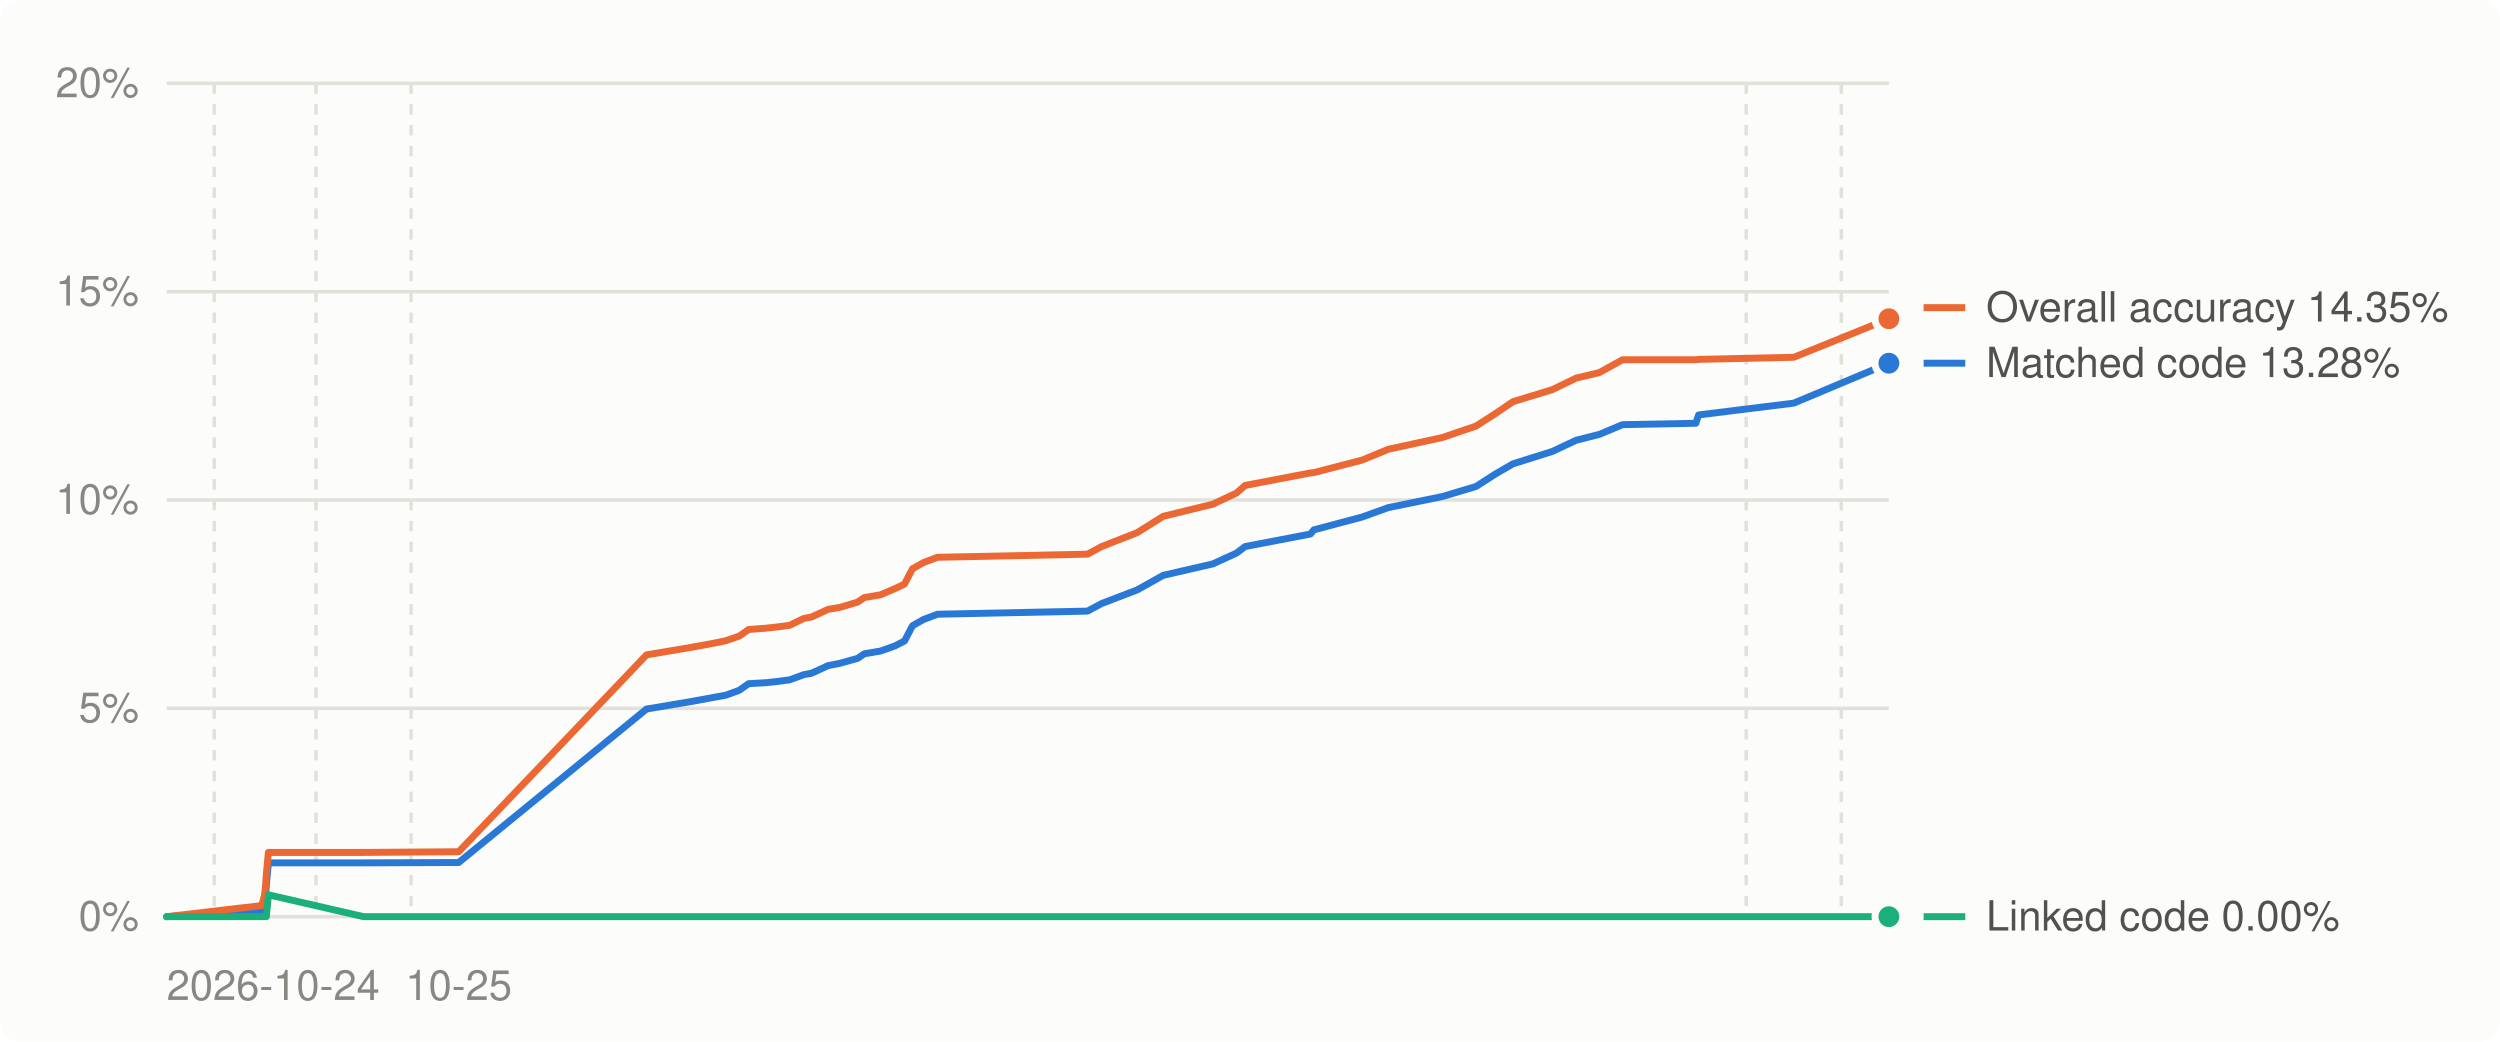
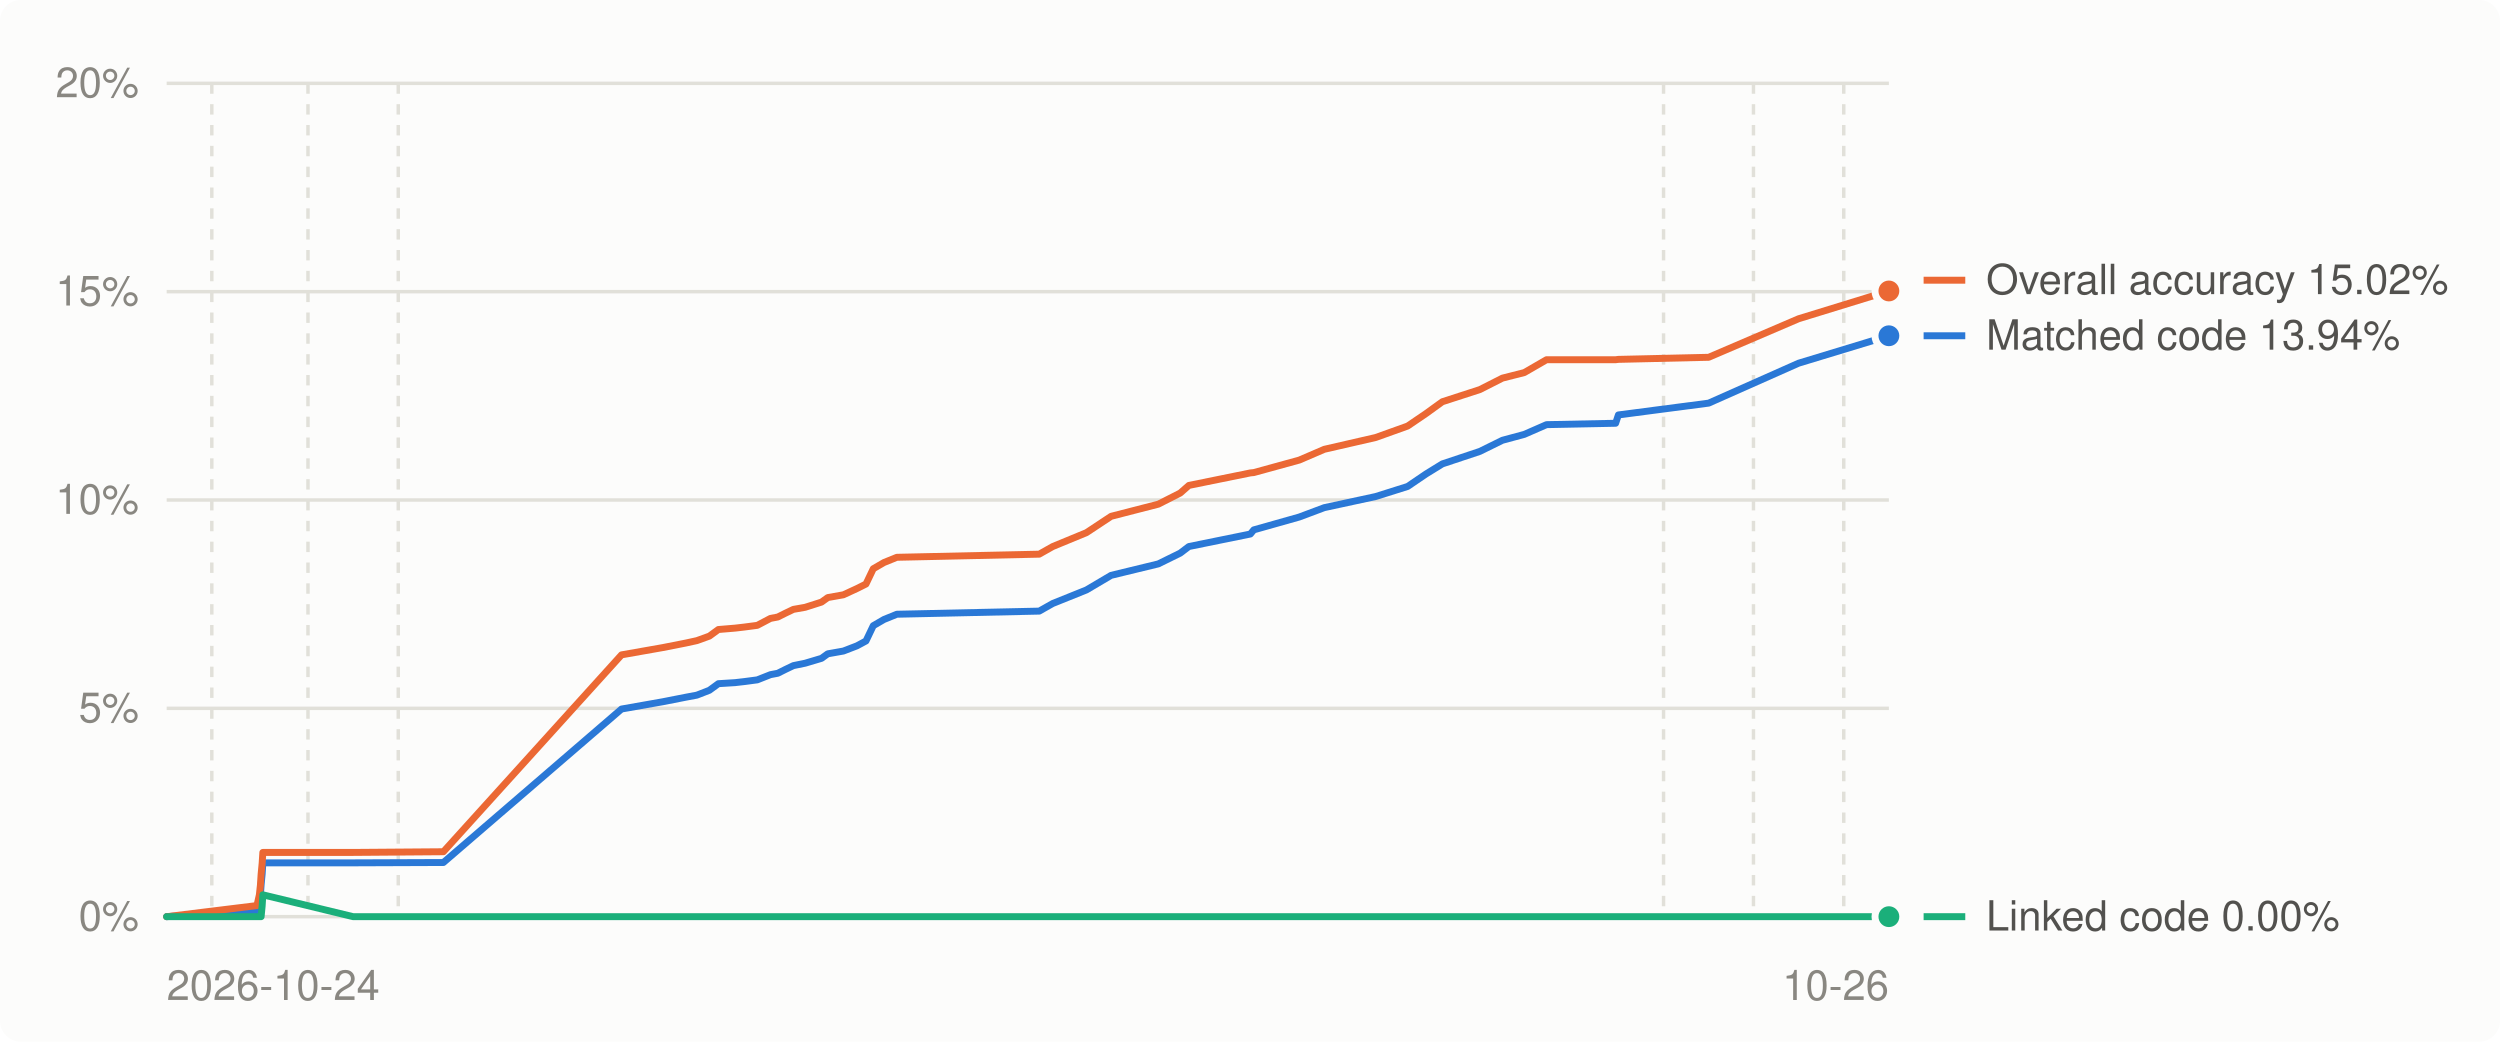
<svg xmlns="http://www.w3.org/2000/svg" viewBox="0 0 720 300" width="720" height="300" role="img" aria-label="Decompilation progress over time (USA)">
  <style>
.bg{fill:#fcfcfb}.grid{stroke:#e1e0d9}.muted{fill:#898781}.lbl{fill:#52514e}.ln0{stroke:#2a78d6}.dot0{fill:#2a78d6;stroke:#fcfcfb}.ln1{stroke:#eb6834}.dot1{fill:#eb6834;stroke:#fcfcfb}.ln2{stroke:#1baf7a}.dot2{fill:#1baf7a;stroke:#fcfcfb}
@media (prefers-color-scheme: dark){.bg{fill:#1a1a19}.grid{stroke:#2c2c2a}.muted{fill:#898781}.lbl{fill:#c3c2b7}.ln0{stroke:#3987e5}.dot0{fill:#3987e5;stroke:#1a1a19}.ln1{stroke:#d95926}.dot1{fill:#d95926;stroke:#1a1a19}.ln2{stroke:#199e70}.dot2{fill:#199e70;stroke:#1a1a19}}
text{font:12px -apple-system,BlinkMacSystemFont,'Segoe UI',Helvetica,Arial,sans-serif}
</style>
  <rect class="bg" width="720" height="300" rx="6" />
  <line x1="48" x2="544" y1="264.0" y2="264.0" class="grid" stroke-width="1" />
  <text x="40" y="268.0" class="muted" text-anchor="end">0%</text>
  <line x1="48" x2="544" y1="204.0" y2="204.0" class="grid" stroke-width="1" />
  <text x="40" y="208.0" class="muted" text-anchor="end">5%</text>
  <line x1="48" x2="544" y1="144.0" y2="144.0" class="grid" stroke-width="1" />
  <text x="40" y="148.0" class="muted" text-anchor="end">10%</text>
  <line x1="48" x2="544" y1="84.0" y2="84.0" class="grid" stroke-width="1" />
  <text x="40" y="88.0" class="muted" text-anchor="end">15%</text>
  <line x1="48" x2="544" y1="24.0" y2="24.0" class="grid" stroke-width="1" />
  <text x="40" y="28.0" class="muted" text-anchor="end">20%</text>
-   <line x1="61.7" x2="61.7" y1="24" y2="264" class="grid" stroke-width="1" stroke-dasharray="3 3" />
-   <line x1="91.0" x2="91.0" y1="24" y2="264" class="grid" stroke-width="1" stroke-dasharray="3 3" />
-   <line x1="118.4" x2="118.4" y1="24" y2="264" class="grid" stroke-width="1" stroke-dasharray="3 3" />
-   <line x1="502.9" x2="502.9" y1="24" y2="264" class="grid" stroke-width="1" stroke-dasharray="3 3" />
-   <line x1="530.3" x2="530.3" y1="24" y2="264" class="grid" stroke-width="1" stroke-dasharray="3 3" />
+   <line x1="61.0" x2="61.0" y1="24" y2="264" class="grid" stroke-width="1" stroke-dasharray="3 3" />
+   <line x1="88.7" x2="88.7" y1="24" y2="264" class="grid" stroke-width="1" stroke-dasharray="3 3" />
+   <line x1="114.7" x2="114.7" y1="24" y2="264" class="grid" stroke-width="1" stroke-dasharray="3 3" />
+   <line x1="479.1" x2="479.1" y1="24" y2="264" class="grid" stroke-width="1" stroke-dasharray="3 3" />
+   <line x1="505.0" x2="505.0" y1="24" y2="264" class="grid" stroke-width="1" stroke-dasharray="3 3" />
+   <line x1="531.0" x2="531.0" y1="24" y2="264" class="grid" stroke-width="1" stroke-dasharray="3 3" />
  <text class="muted" x="48.0" y="288" text-anchor="start">2026-10-24</text>
-   <text class="muted" x="132.1" y="288" text-anchor="middle">10-25</text>
-   <polyline points="48.0,264.0 75.4,262.3 76.2,259.6 76.5,257.7 76.7,254.8 77.0,251.7 77.3,248.5 104.7,248.5 132.1,248.4 186.2,204.2 198.7,202.1 205.8,200.8 209.1,200.2 212.9,198.8 215.6,196.9 220.8,196.6 223.5,196.3 227.4,195.8 231.5,194.3 233.7,193.9 236.1,192.8 238.5,191.7 242.0,191.0 247.0,189.6 248.9,188.3 253.6,187.5 257.8,186.0 260.5,184.6 262.8,180.2 266.0,178.4 270.0,176.9 313.2,176.0 317.3,173.8 327.5,169.9 335.0,165.7 349.3,162.4 356.1,159.3 358.6,157.4 377.4,153.8 378.4,152.6 392.3,148.9 399.8,146.2 415.4,143.0 425.1,140.1 430.7,136.5 435.7,133.6 447.1,130.0 453.9,126.8 460.6,125.1 467.3,122.3 488.4,121.9 489.2,119.5 516.6,116.1 544.0,104.6" fill="none" class="ln0" stroke-width="2" stroke-linejoin="round" stroke-linecap="round" />
-   <polyline points="48.0,264.0 75.4,260.8 76.2,257.7 76.5,254.9 76.7,251.8 77.0,248.6 77.3,245.5 104.7,245.5 132.1,245.3 186.2,188.6 198.7,186.5 205.8,185.2 209.1,184.5 212.9,183.2 215.6,181.3 220.8,180.9 223.5,180.6 227.4,180.1 231.5,178.1 233.7,177.7 236.1,176.6 238.5,175.5 242.0,174.9 247.0,173.4 248.9,172.1 253.6,171.3 257.8,169.5 260.5,168.2 262.8,163.8 266.0,162.0 270.0,160.5 313.2,159.6 317.3,157.4 327.5,153.4 335.0,148.7 349.3,145.2 356.1,142.0 358.6,139.8 377.4,136.2 378.4,136.1 392.3,132.5 399.8,129.4 415.4,126.0 425.1,122.7 430.7,119.1 435.7,115.7 447.1,112.2 453.9,108.9 460.6,107.3 467.3,103.6 488.4,103.6 489.2,103.5 516.6,102.9 544.0,91.8" fill="none" class="ln1" stroke-width="2" stroke-linejoin="round" stroke-linecap="round" />
-   <polyline points="48.0,264.0 75.4,264.0 76.2,264.0 76.5,264.0 76.7,264.0 77.0,260.9 77.3,257.7 104.7,264.0 132.1,264.0 186.2,264.0 198.7,264.0 205.8,264.0 209.1,264.0 212.9,264.0 215.6,264.0 220.8,264.0 223.5,264.0 227.4,264.0 231.5,264.0 233.7,264.0 236.1,264.0 238.5,264.0 242.0,264.0 247.0,264.0 248.9,264.0 253.6,264.0 257.8,264.0 260.5,264.0 262.8,264.0 266.0,264.0 270.0,264.0 313.2,264.0 317.3,264.0 327.5,264.0 335.0,264.0 349.3,264.0 356.1,264.0 358.6,264.0 377.4,264.0 378.4,264.0 392.3,264.0 399.8,264.0 415.4,264.0 425.1,264.0 430.7,264.0 435.7,264.0 447.1,264.0 453.9,264.0 460.6,264.0 467.3,264.0 488.4,264.0 489.2,264.0 516.6,264.0 544.0,264.0" fill="none" class="ln2" stroke-width="2" stroke-linejoin="round" stroke-linecap="round" />
-   <circle cx="544.0" cy="104.6" r="4" class="dot0" stroke-width="2" />
-   <circle cx="544.0" cy="91.8" r="4" class="dot1" stroke-width="2" />
+   <text class="muted" x="544.0" y="288" text-anchor="end">10-26</text>
+   <polyline points="48.0,264.0 74.0,262.3 74.7,259.6 75.0,257.7 75.2,254.8 75.5,251.7 75.7,248.5 101.7,248.5 127.7,248.4 179.0,204.2 190.9,202.1 197.5,200.8 200.7,200.2 204.3,198.8 206.9,196.9 211.7,196.6 214.3,196.3 218.1,195.8 221.9,194.3 224.0,193.9 226.2,192.8 228.5,191.7 231.9,191.0 236.6,189.6 238.4,188.3 242.9,187.5 246.8,186.0 249.4,184.6 251.5,180.2 254.6,178.4 258.3,176.9 299.3,176.0 303.2,173.8 312.9,169.9 320.0,165.7 333.6,162.4 339.9,159.3 342.4,157.4 360.1,153.8 361.1,152.6 374.2,148.9 381.4,146.2 396.2,143.0 405.4,140.1 410.7,136.5 415.4,133.6 426.2,130.0 432.7,126.8 439.0,125.1 445.4,122.3 465.3,121.9 466.1,119.5 492.1,116.1 518.0,104.6 544.0,96.7" fill="none" class="ln0" stroke-width="2" stroke-linejoin="round" stroke-linecap="round" />
+   <polyline points="48.0,264.0 74.0,260.8 74.7,257.7 75.0,254.9 75.2,251.8 75.5,248.6 75.7,245.5 101.7,245.5 127.7,245.3 179.0,188.6 190.9,186.5 197.5,185.2 200.7,184.5 204.3,183.2 206.9,181.3 211.7,180.9 214.3,180.6 218.1,180.1 221.9,178.1 224.0,177.7 226.2,176.6 228.5,175.5 231.9,174.9 236.6,173.4 238.4,172.1 242.9,171.3 246.8,169.5 249.4,168.2 251.5,163.8 254.6,162.0 258.3,160.5 299.3,159.6 303.2,157.4 312.9,153.4 320.0,148.7 333.6,145.2 339.9,142.0 342.4,139.8 360.1,136.2 361.1,136.1 374.2,132.5 381.4,129.4 396.2,126.0 405.4,122.7 410.7,119.1 415.4,115.7 426.2,112.2 432.7,108.9 439.0,107.3 445.4,103.6 465.3,103.6 466.1,103.5 492.1,102.9 518.0,91.8 544.0,83.8" fill="none" class="ln1" stroke-width="2" stroke-linejoin="round" stroke-linecap="round" />
+   <polyline points="48.0,264.0 74.0,264.0 74.7,264.0 75.0,264.0 75.2,264.0 75.5,260.9 75.7,257.7 101.7,264.0 127.7,264.0 179.0,264.0 190.9,264.0 197.5,264.0 200.7,264.0 204.3,264.0 206.9,264.0 211.7,264.0 214.3,264.0 218.1,264.0 221.9,264.0 224.0,264.0 226.2,264.0 228.5,264.0 231.9,264.0 236.6,264.0 238.4,264.0 242.9,264.0 246.8,264.0 249.4,264.0 251.5,264.0 254.6,264.0 258.3,264.0 299.3,264.0 303.2,264.0 312.9,264.0 320.0,264.0 333.6,264.0 339.9,264.0 342.4,264.0 360.1,264.0 361.1,264.0 374.2,264.0 381.4,264.0 396.2,264.0 405.4,264.0 410.7,264.0 415.4,264.0 426.2,264.0 432.7,264.0 439.0,264.0 445.4,264.0 465.3,264.0 466.1,264.0 492.1,264.0 518.0,264.0 544.0,264.0" fill="none" class="ln2" stroke-width="2" stroke-linejoin="round" stroke-linecap="round" />
+   <circle cx="544.0" cy="96.7" r="4" class="dot0" stroke-width="2" />
+   <circle cx="544.0" cy="83.8" r="4" class="dot1" stroke-width="2" />
  <circle cx="544.0" cy="264.0" r="4" class="dot2" stroke-width="2" />
  <line x1="554" x2="566" y1="264.0" y2="264.0" class="ln2" stroke-width="2" />
  <text class="lbl" x="572" y="268.0">Linked code 0.00%</text>
-   <line x1="554" x2="566" y1="104.6" y2="104.6" class="ln0" stroke-width="2" />
-   <text class="lbl" x="572" y="108.6">Matched code 13.28%</text>
-   <line x1="554" x2="566" y1="88.6" y2="88.6" class="ln1" stroke-width="2" />
-   <text class="lbl" x="572" y="92.6">Overall accuracy 14.35%</text>
+   <line x1="554" x2="566" y1="96.7" y2="96.7" class="ln0" stroke-width="2" />
+   <text class="lbl" x="572" y="100.7">Matched code 13.94%</text>
+   <line x1="554" x2="566" y1="80.7" y2="80.7" class="ln1" stroke-width="2" />
+   <text class="lbl" x="572" y="84.7">Overall accuracy 15.02%</text>
</svg>
